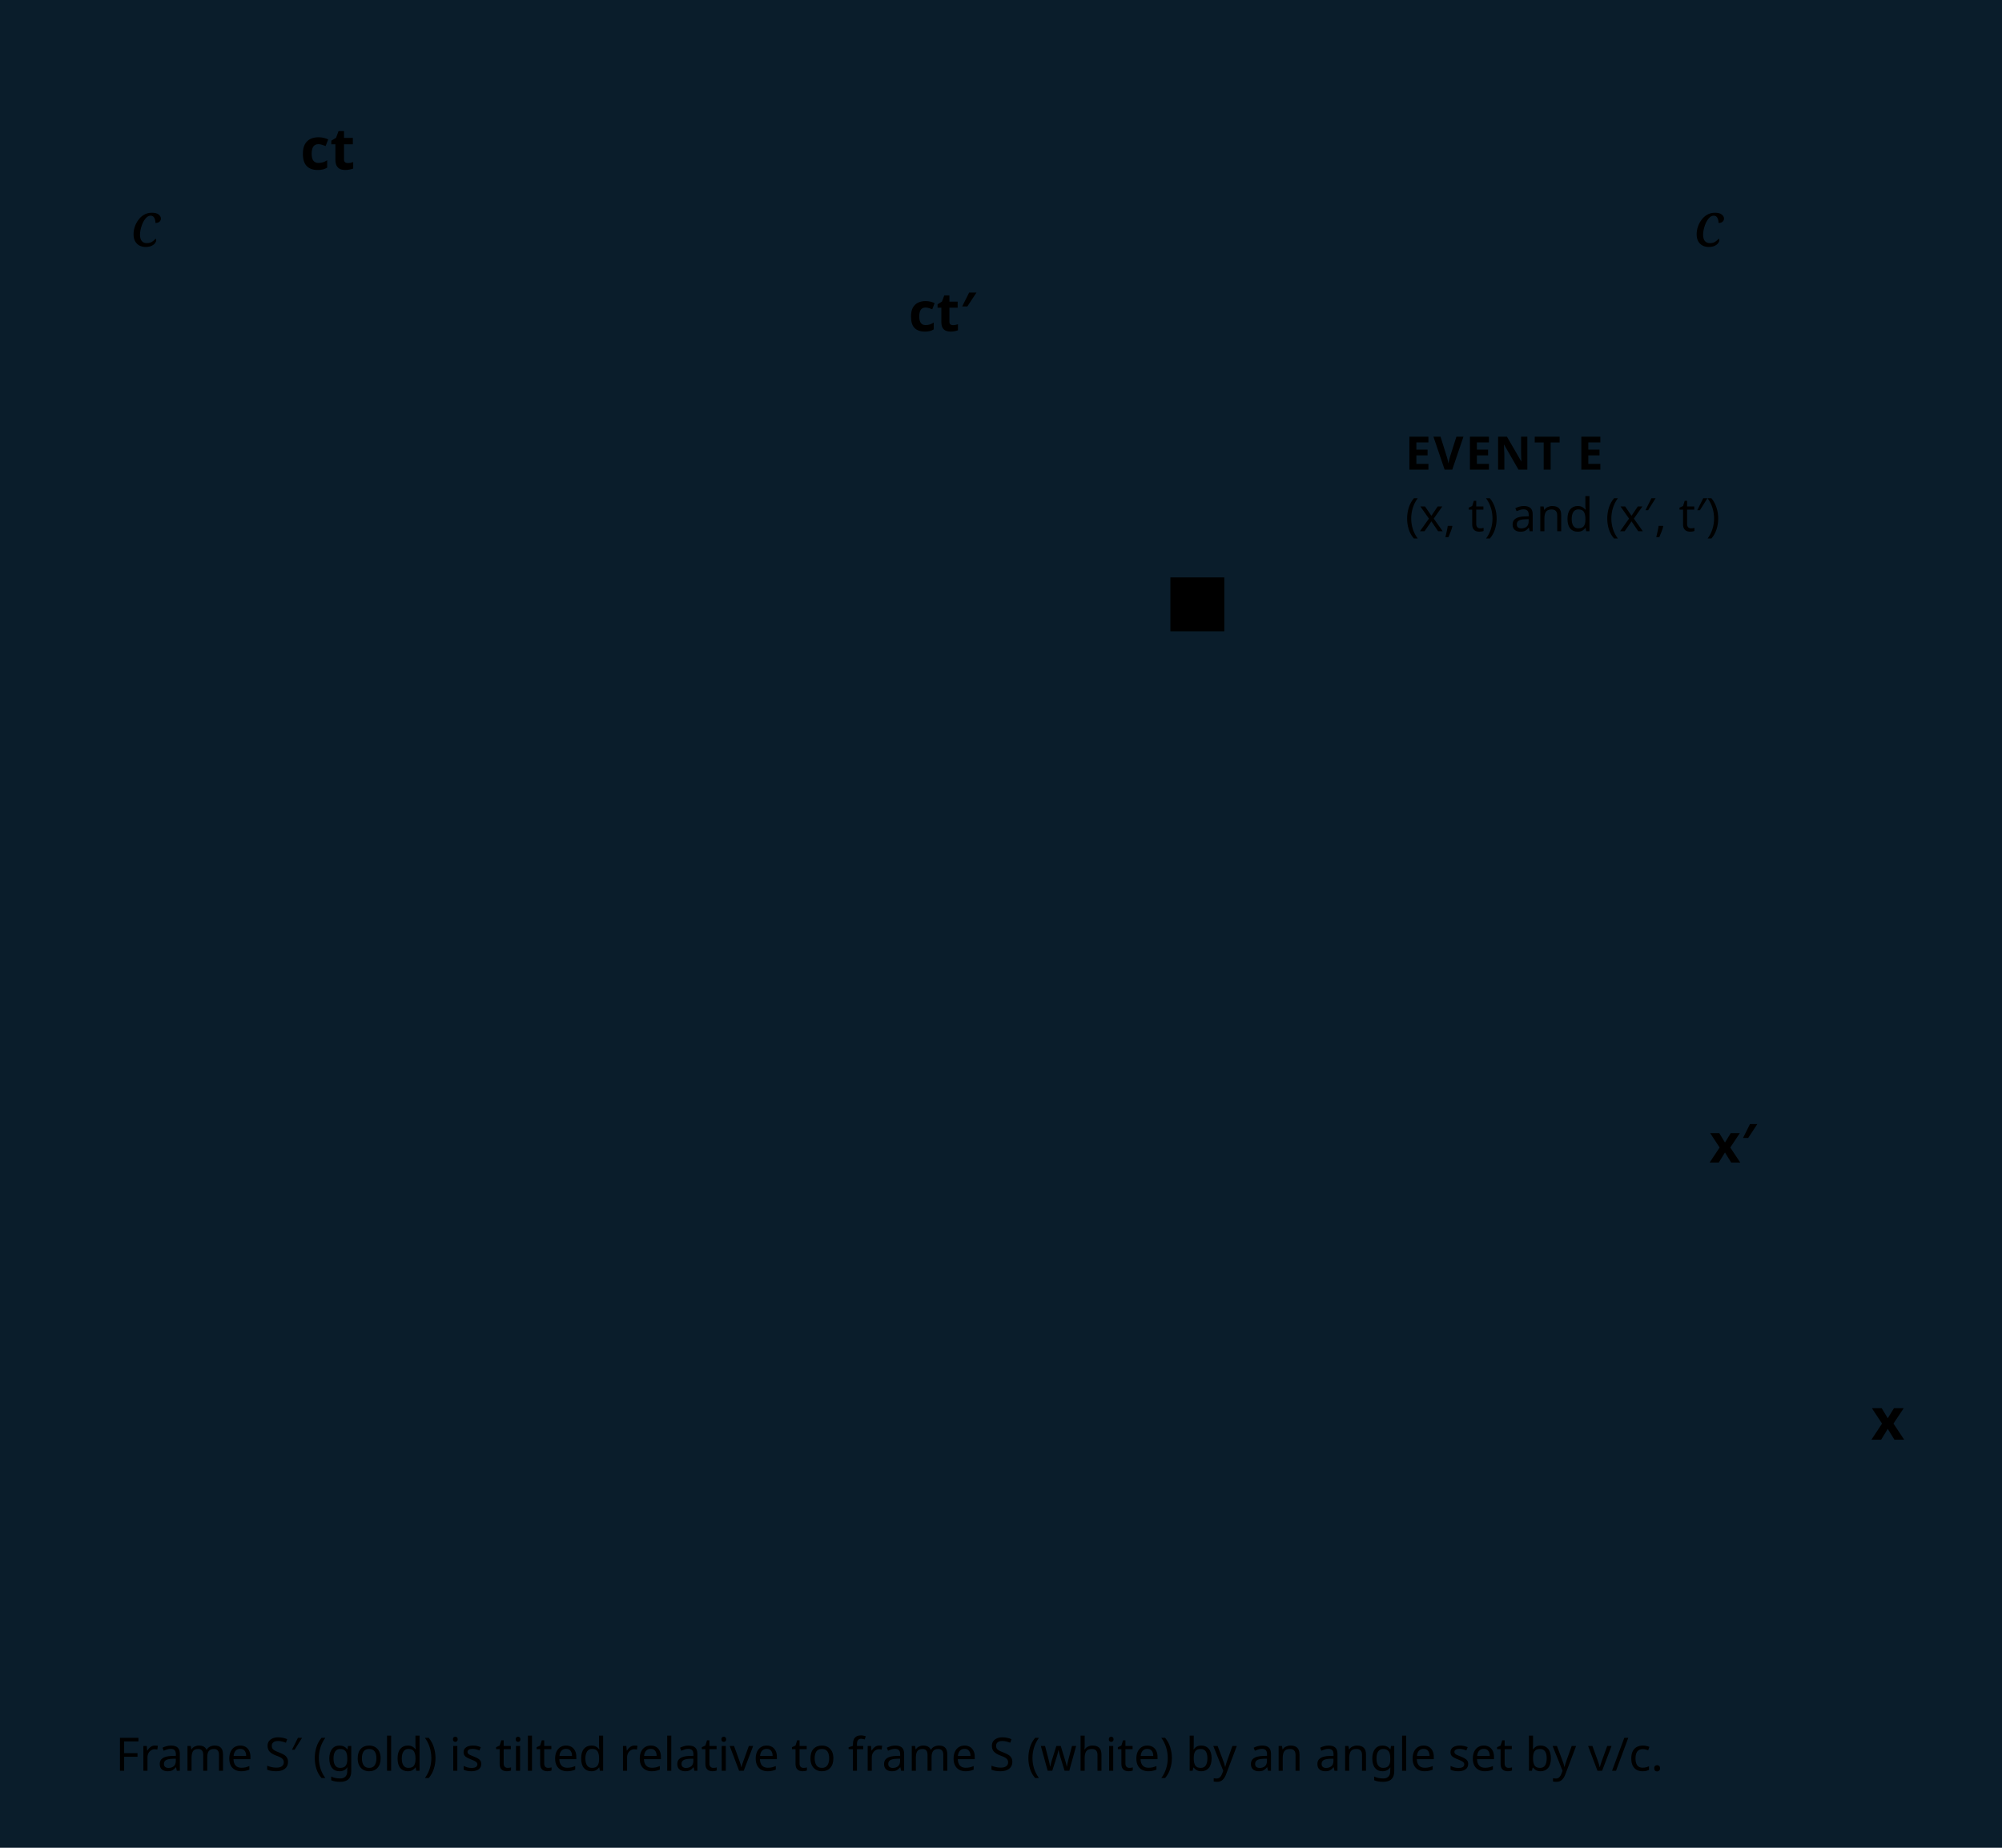
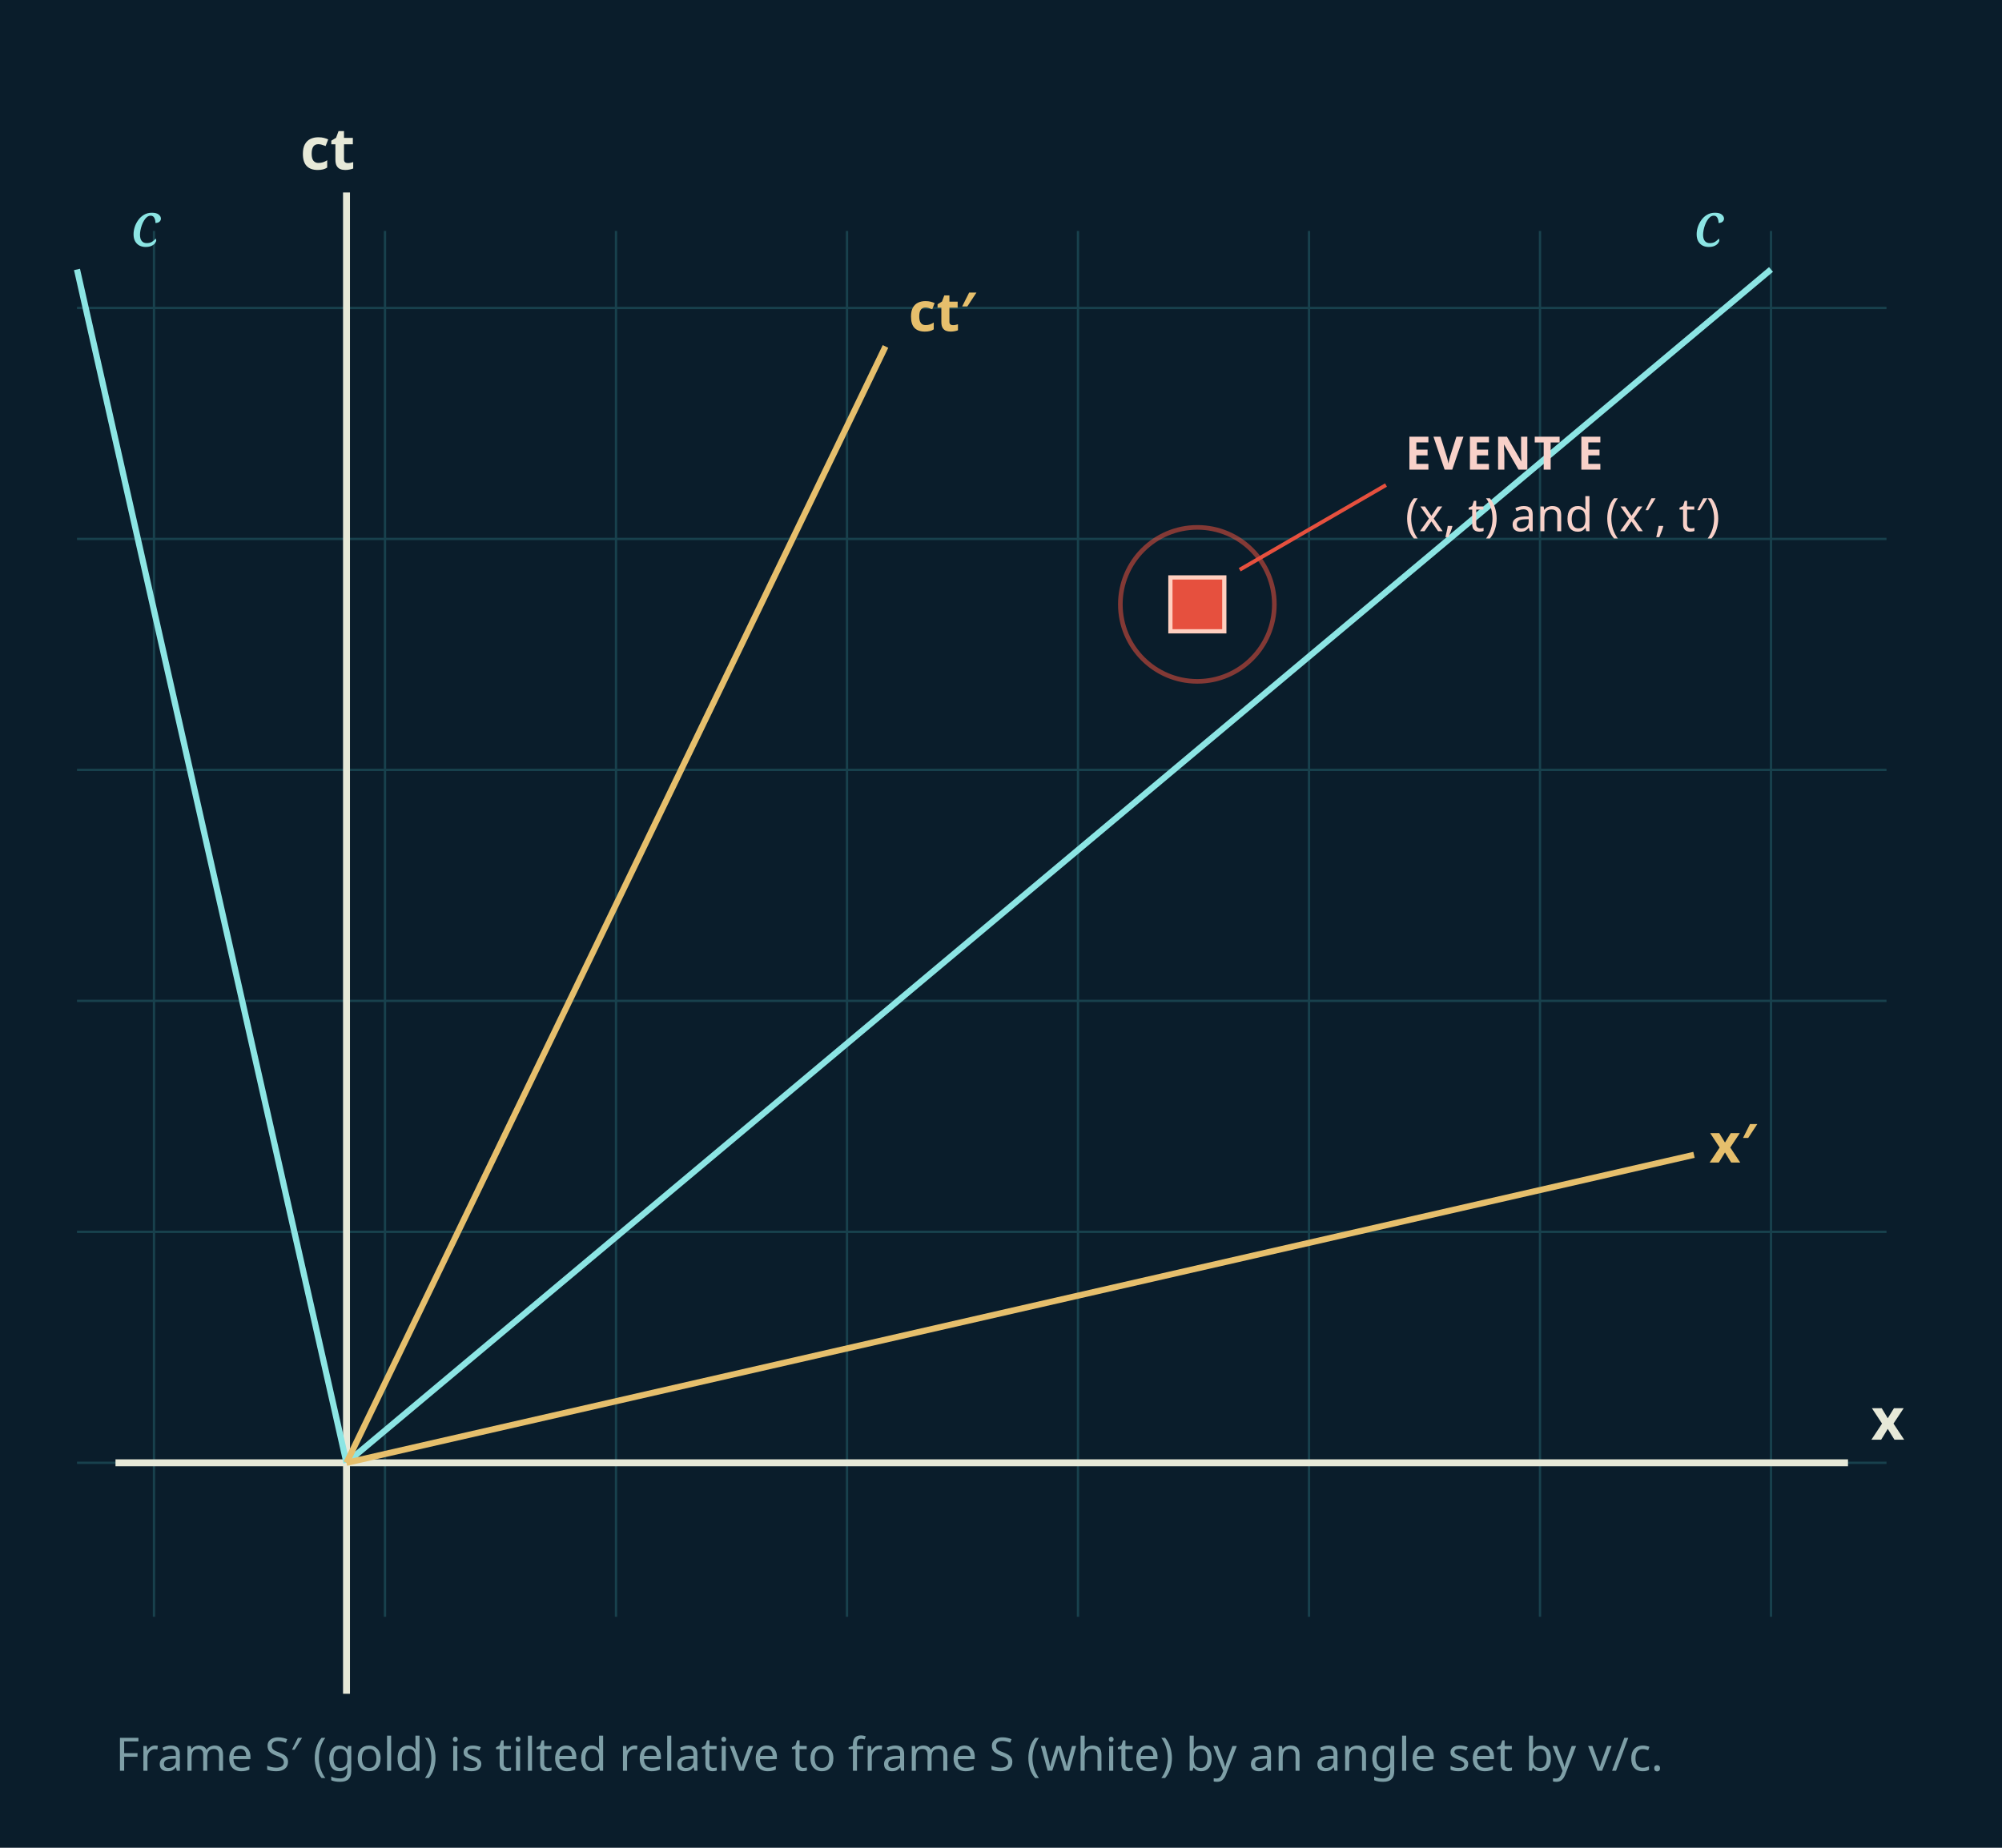
<svg xmlns="http://www.w3.org/2000/svg" viewBox="0 0 520 480" width="520" height="480" role="img" aria-label="Tilted reference-frame axes, light cone, and an event on a spacetime diagram">
-   <rect width="520" height="480" class="figure-bg" fill="#0a1d2b" />
-   <g class="grid-lines" stroke-width="0.6" opacity="0.28">
+   <rect width="520" height="480" fill="#0a1d2b" />
+   <g stroke="#3c9ea4" stroke-width="0.6" opacity="0.28">
    <line x1="40" y1="60" x2="40" y2="420" />
    <line x1="100" y1="60" x2="100" y2="420" />
    <line x1="160" y1="60" x2="160" y2="420" />
    <line x1="220" y1="60" x2="220" y2="420" />
    <line x1="280" y1="60" x2="280" y2="420" />
    <line x1="340" y1="60" x2="340" y2="420" />
    <line x1="400" y1="60" x2="400" y2="420" />
    <line x1="460" y1="60" x2="460" y2="420" />
    <line x1="20" y1="80" x2="490" y2="80" />
    <line x1="20" y1="140" x2="490" y2="140" />
    <line x1="20" y1="200" x2="490" y2="200" />
    <line x1="20" y1="260" x2="490" y2="260" />
    <line x1="20" y1="320" x2="490" y2="320" />
    <line x1="20" y1="380" x2="490" y2="380" />
  </g>
-   <g class="base-frame">
-     <g class="axis-base" stroke-width="1.8">
-       <line x1="30" y1="380" x2="480" y2="380" />
-       <line x1="90" y1="440" x2="90" y2="50" />
-     </g>
-     <text x="486" y="374" font-family="IBM Plex Sans, sans-serif" font-size="15" font-weight="600">x</text>
-     <text x="78" y="44" font-family="IBM Plex Sans, sans-serif" font-size="15" font-weight="600">ct</text>
+   <g stroke="#e7e9d8" stroke-width="1.8">
+     <line x1="30" y1="380" x2="480" y2="380" />
+     <line x1="90" y1="440" x2="90" y2="50" />
  </g>
-   <g class="light-cone" stroke-width="1.6">
+   <text x="486" y="374" fill="#e7e9d8" font-family="IBM Plex Sans, sans-serif" font-size="15" font-weight="600">x</text>
+   <text x="78" y="44" fill="#e7e9d8" font-family="IBM Plex Sans, sans-serif" font-size="15" font-weight="600">ct</text>
+   <g stroke="#8ce5e4" stroke-width="1.6">
    <line x1="90" y1="380" x2="20" y2="70" />
    <line x1="90" y1="380" x2="460" y2="70" />
-     <text x="34" y="64" font-family="Newsreader, serif" font-style="italic" font-size="16">c</text>
-     <text x="440" y="64" font-family="Newsreader, serif" font-style="italic" font-size="16">c</text>
  </g>
-   <g class="prime-frame" stroke-width="1.6">
+   <text x="34" y="64" fill="#8ce5e4" font-family="Newsreader, serif" font-style="italic" font-size="16">c</text>
+   <text x="440" y="64" fill="#8ce5e4" font-family="Newsreader, serif" font-style="italic" font-size="16">c</text>
+   <g stroke="#e6bf6c" stroke-width="1.6">
    <line x1="90" y1="380" x2="230" y2="90" />
    <line x1="90" y1="380" x2="440" y2="300" />
-     <text x="236" y="86" font-family="IBM Plex Sans, sans-serif" font-size="14" font-weight="600">ct′</text>
-     <text x="444" y="302" font-family="IBM Plex Sans, sans-serif" font-size="14" font-weight="600">x′</text>
  </g>
-   <g class="event-mark">
-     <rect x="304" y="150" width="14" height="14" stroke-width="1.1" />
+   <text x="236" y="86" fill="#e6bf6c" font-family="IBM Plex Sans, sans-serif" font-size="14" font-weight="600">ct′</text>
+   <text x="444" y="302" fill="#e6bf6c" font-family="IBM Plex Sans, sans-serif" font-size="14" font-weight="600">x′</text>
+   <g filter="none">
+     <rect x="304" y="150" width="14" height="14" fill="#e6503e" stroke="#ffcfbf" stroke-width="1.1" />
+     <circle cx="311" cy="157" r="20" fill="none" stroke="#e6503e" stroke-width="1.2" opacity="0.55" />
  </g>
-   <circle class="event-ring" cx="311" cy="157" r="20" fill="none" stroke-width="1.2" opacity="0.55" />
-   <line class="event-label" x1="322" y1="148" x2="360" y2="126" stroke-width="1" />
-   <g class="event-label">
-     <text x="365" y="122" font-family="IBM Plex Sans, sans-serif" font-size="12" font-weight="600" letter-spacing="0.05em">EVENT E</text>
-     <text x="365" y="138" font-family="IBM Plex Sans, sans-serif" font-size="12">(x, t) and (x′, t′)</text>
-   </g>
-   <text class="figure-caption" x="30" y="460" font-family="IBM Plex Sans, sans-serif" font-size="12">Frame S′ (gold) is tilted relative to frame S (white) by an angle set by v/c.</text>
+   <line x1="322" y1="148" x2="360" y2="126" stroke="#e6503e" stroke-width="1" />
+   <text x="365" y="122" fill="#f8d1c9" font-family="IBM Plex Sans, sans-serif" font-size="12" font-weight="600" letter-spacing="0.05em">EVENT E</text>
+   <text x="365" y="138" fill="#f8d1c9" font-family="IBM Plex Sans, sans-serif" font-size="12">(x, t) and (x′, t′)</text>
+   <text x="30" y="460" fill="#7e9fa7" font-family="IBM Plex Sans, sans-serif" font-size="12">Frame S′ (gold) is tilted relative to frame S (white) by an angle set by v/c.</text>
</svg>
